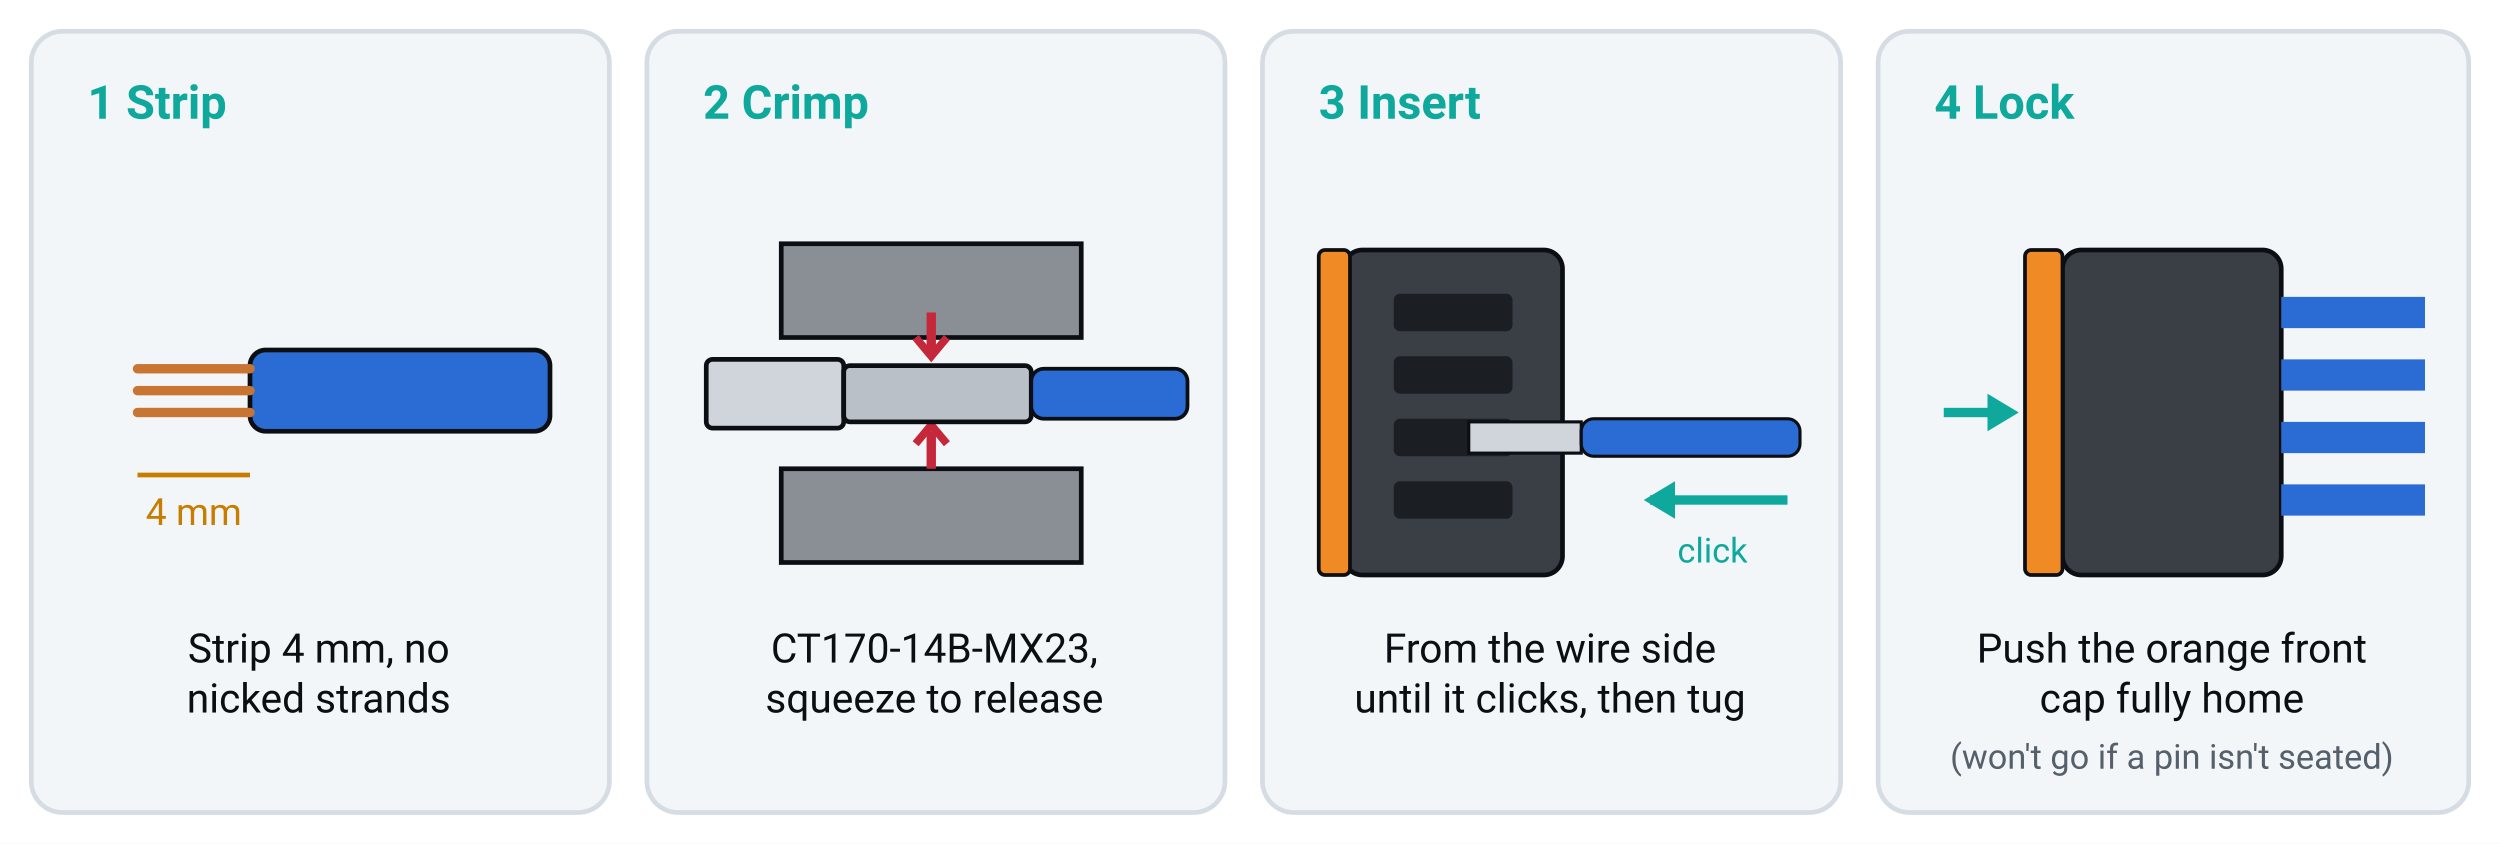
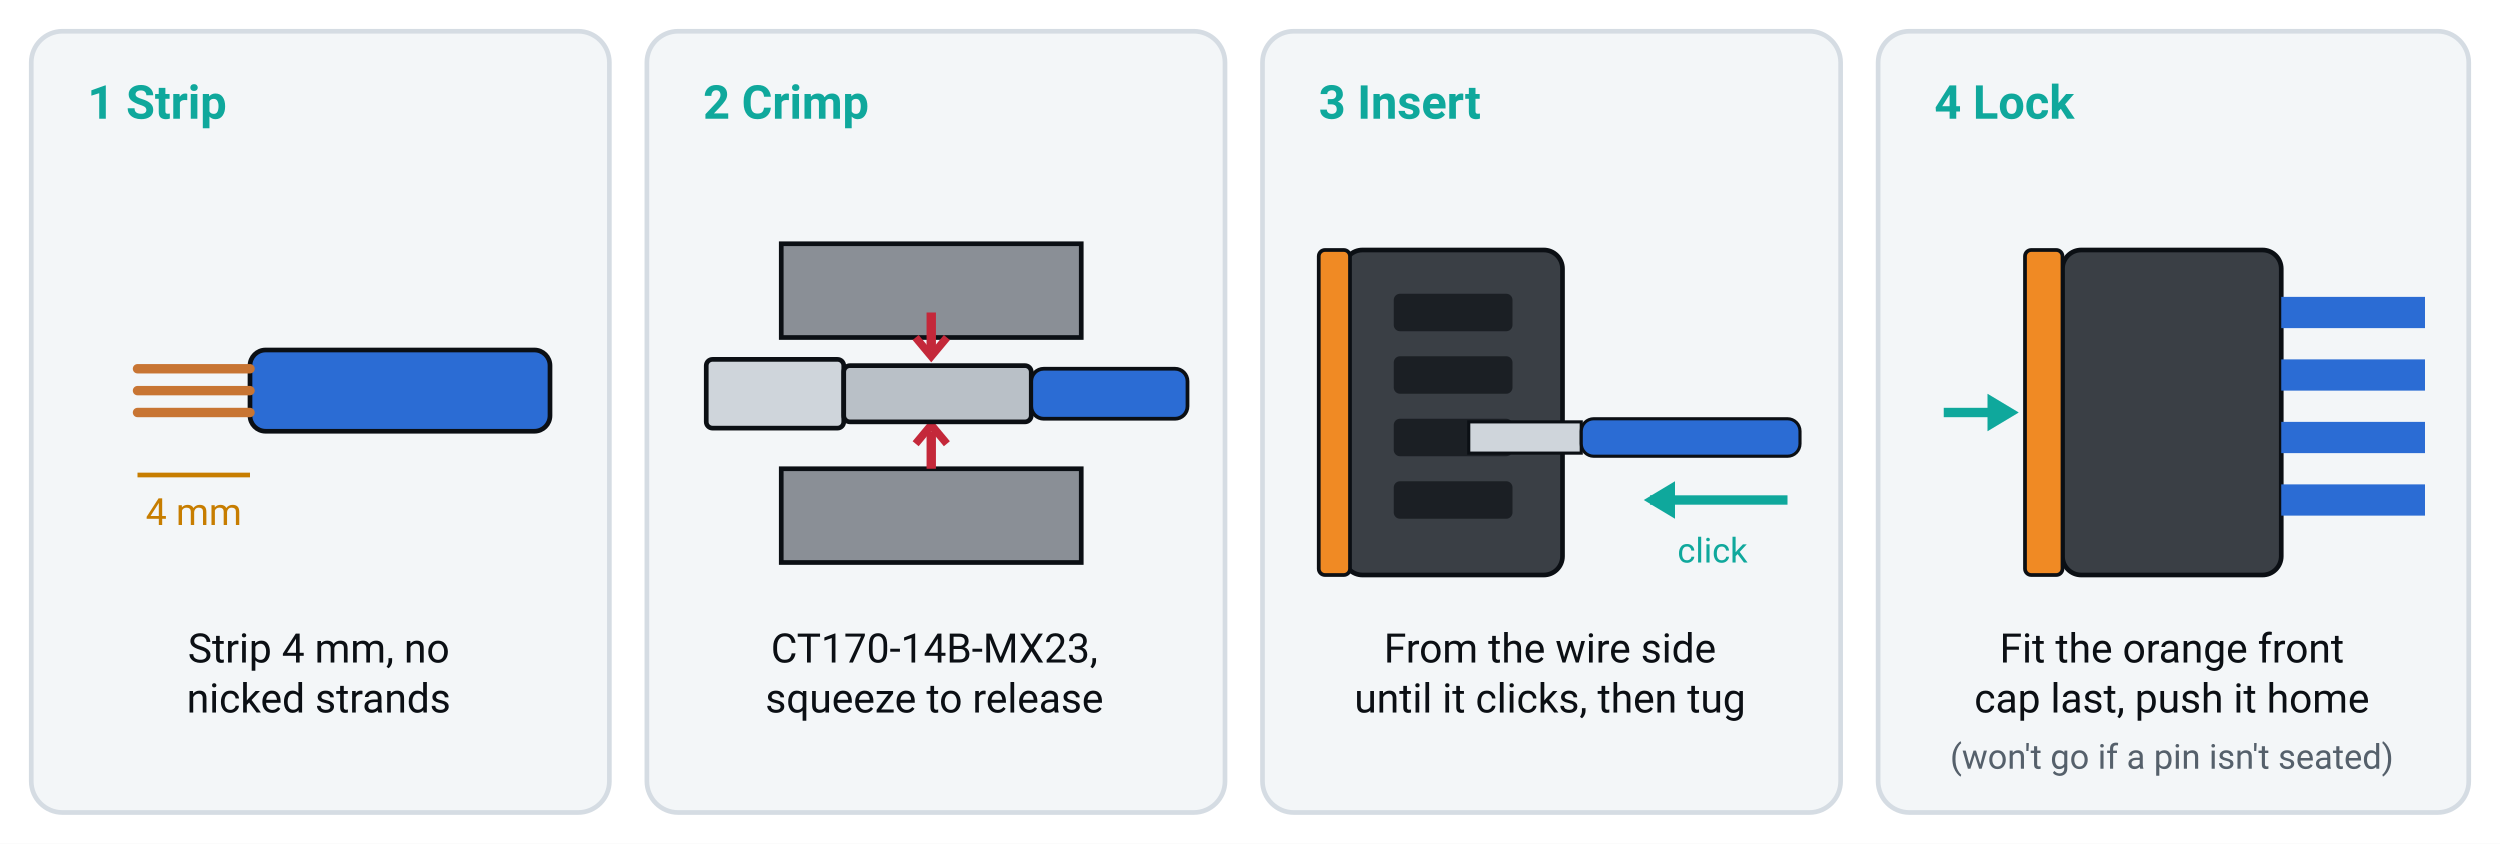
<svg xmlns="http://www.w3.org/2000/svg" viewBox="0 0 800 270" width="800" height="270" font-family="Segoe UI, Roboto, Arial, sans-serif">
  <rect width="800" height="270" fill="#ffffff" />
  <g font-size="13" fill="#0b0f14">
    <g fill="#f3f6f8" stroke="#d5dce3" stroke-width="1.5">
      <rect x="10" y="10" width="185" height="250" rx="10" />
      <rect x="207" y="10" width="185" height="250" rx="10" />
      <rect x="404" y="10" width="185" height="250" rx="10" />
      <rect x="601" y="10" width="189" height="250" rx="10" />
    </g>
    <g font-size="15" font-weight="700" fill="#0fa89c">
      <text x="28" y="38">1  Strip</text>
      <text x="225" y="38">2  Crimp</text>
      <text x="422" y="38">3  Insert</text>
      <text x="619" y="38">4  Lock</text>
    </g>
    <rect x="80" y="112" width="96" height="26" rx="5" fill="#2b6cd4" stroke="#0b0f14" stroke-width="1.5" />
    <g stroke="#c87533" stroke-width="3" stroke-linecap="round">
      <line x1="80" y1="118" x2="44" y2="118" />
      <line x1="80" y1="125" x2="44" y2="125" />
      <line x1="80" y1="132" x2="44" y2="132" />
    </g>
    <line x1="44" y1="152" x2="80" y2="152" stroke="#c77d00" stroke-width="1.5" />
    <text x="62" y="168" text-anchor="middle" font-size="12" fill="#c77d00">4 mm</text>
    <text x="102" y="212" text-anchor="middle">Strip 4 mm, no</text>
    <text x="102" y="228" text-anchor="middle">nicked strands</text>
    <path d="M250 78 h96 v30 h-96 z" fill="#8a8f96" stroke="#0b0f14" stroke-width="1.5" />
    <path d="M250 150 h96 v30 h-96 z" fill="#8a8f96" stroke="#0b0f14" stroke-width="1.5" />
    <path d="M298 100 v12 M298 138 v12" stroke="#c4283a" stroke-width="3" />
    <path d="M293 108 l5 6 l5 -6 M293 142 l5 -6 l5 6" fill="none" stroke="#c4283a" stroke-width="2.5" />
    <rect x="226" y="115" width="44" height="22" rx="2" fill="#cfd5db" stroke="#0b0f14" stroke-width="1.5" />
    <rect x="270" y="117" width="60" height="18" rx="2" fill="#b9c0c7" stroke="#0b0f14" stroke-width="1.5" />
    <rect x="330" y="118" width="50" height="16" rx="4" fill="#2b6cd4" stroke="#0b0f14" stroke-width="1.2" />
    <text x="299" y="212" text-anchor="middle">CT170-14B-MX23,</text>
    <text x="299" y="228" text-anchor="middle">squeeze to release</text>
    <rect x="430" y="80" width="70" height="104" rx="6" fill="#3a3f45" stroke="#0b0f14" stroke-width="1.5" />
    <rect x="422" y="80" width="10" height="104" rx="2" fill="#f08a24" stroke="#0b0f14" stroke-width="1.2" />
    <g fill="#1b1f24">
      <rect x="446" y="94" width="38" height="12" rx="2" />
      <rect x="446" y="114" width="38" height="12" rx="2" />
      <rect x="446" y="134" width="38" height="12" rx="2" />
      <rect x="446" y="154" width="38" height="12" rx="2" />
    </g>
    <rect x="470" y="135" width="36" height="10" fill="#cfd5db" stroke="#0b0f14" stroke-width="1" />
    <rect x="506" y="134" width="70" height="12" rx="4" fill="#2b6cd4" stroke="#0b0f14" stroke-width="1" />
    <path d="M572 160 h-44" stroke="#0fa89c" stroke-width="3" />
    <path d="M526 160 l10 -6 v12 z" fill="#0fa89c" />
    <text x="548" y="180" text-anchor="middle" font-size="11" fill="#0fa89c">click</text>
    <text x="496" y="212" text-anchor="middle">From the wire side</text>
    <text x="496" y="228" text-anchor="middle">until it clicks, then tug</text>
    <rect x="660" y="80" width="70" height="104" rx="6" fill="#3a3f45" stroke="#0b0f14" stroke-width="1.5" />
    <rect x="648" y="80" width="12" height="104" rx="2" fill="#f08a24" stroke="#0b0f14" stroke-width="1.2" />
    <g stroke="#2b6cd4" stroke-width="10">
      <line x1="730" y1="100" x2="776" y2="100" />
      <line x1="730" y1="120" x2="776" y2="120" />
      <line x1="730" y1="140" x2="776" y2="140" />
      <line x1="730" y1="160" x2="776" y2="160" />
    </g>
    <path d="M622 132 h20" stroke="#0fa89c" stroke-width="3" />
    <path d="M646 132 l-10 -6 v12 z" fill="#0fa89c" />
-     <text x="695" y="212" text-anchor="middle">Push the orange front</text>
-     <text x="695" y="228" text-anchor="middle">cap fully home</text>
+     <text x="695" y="212" text-anchor="middle">Fit the orange front</text>
+     <text x="695" y="228" text-anchor="middle">cap last, push it home</text>
    <text x="695" y="246" text-anchor="middle" font-size="11" fill="#55606b">(won't go if a pin isn't seated)</text>
  </g>
</svg>
